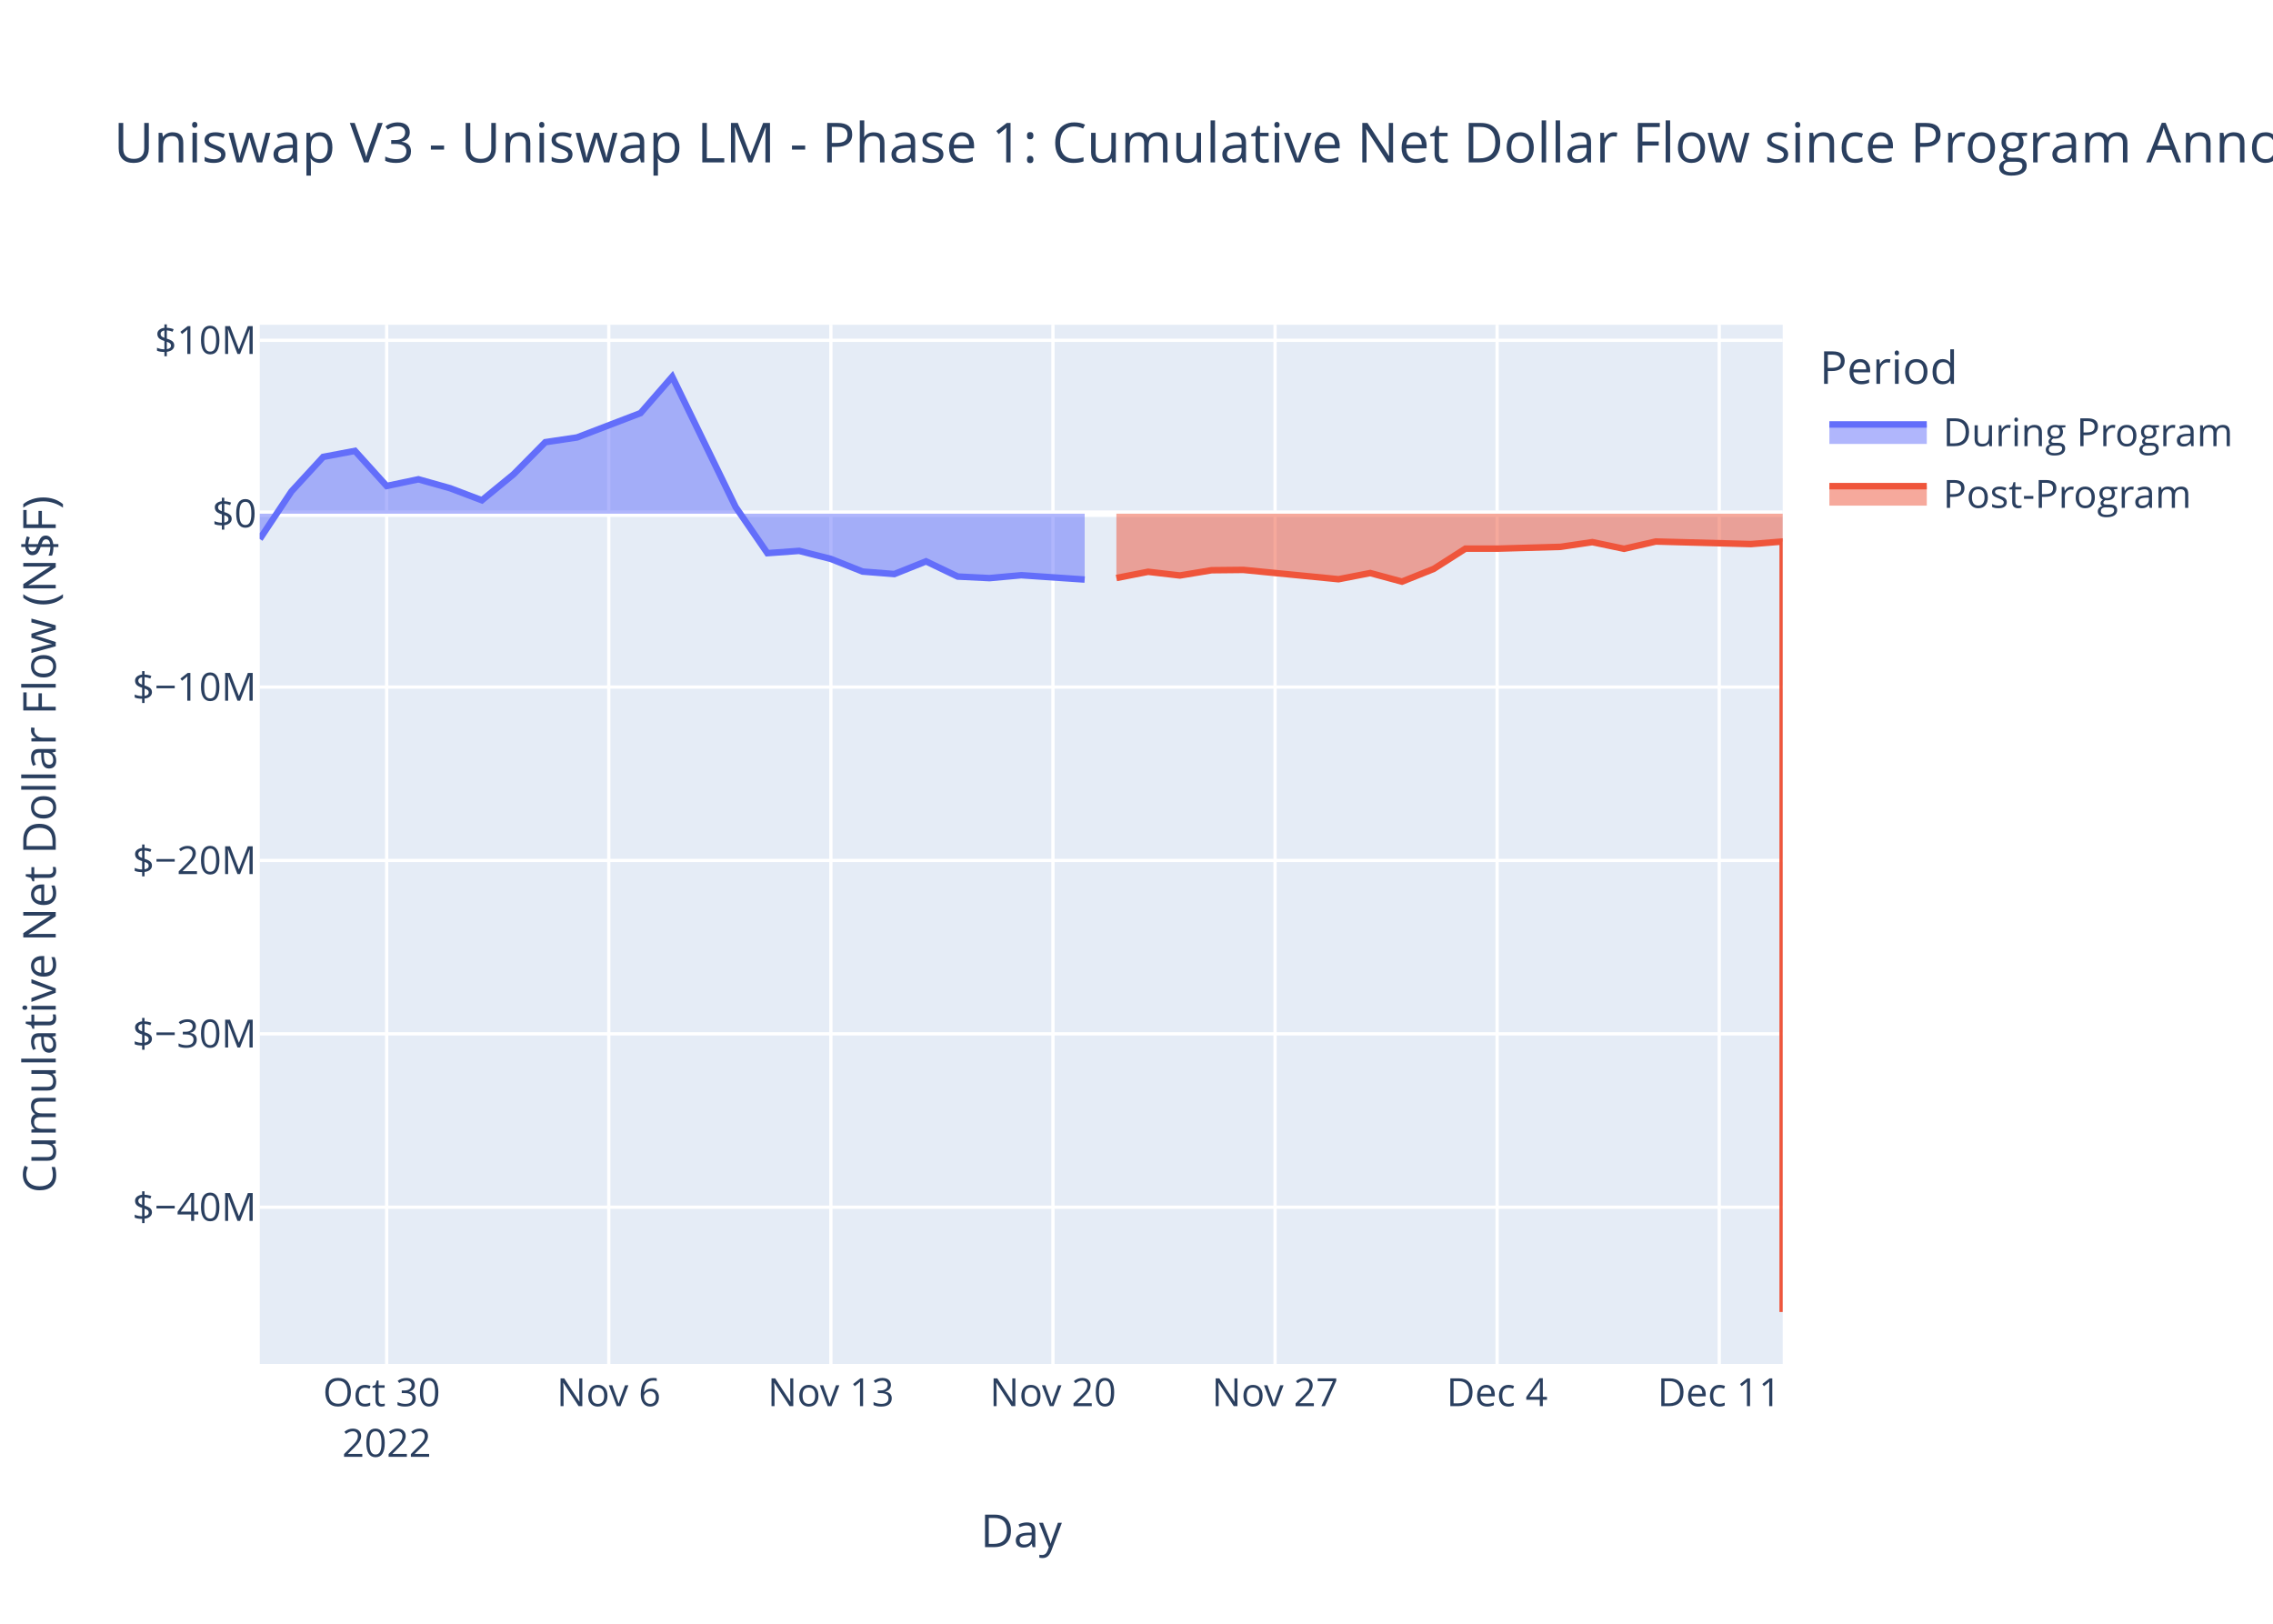
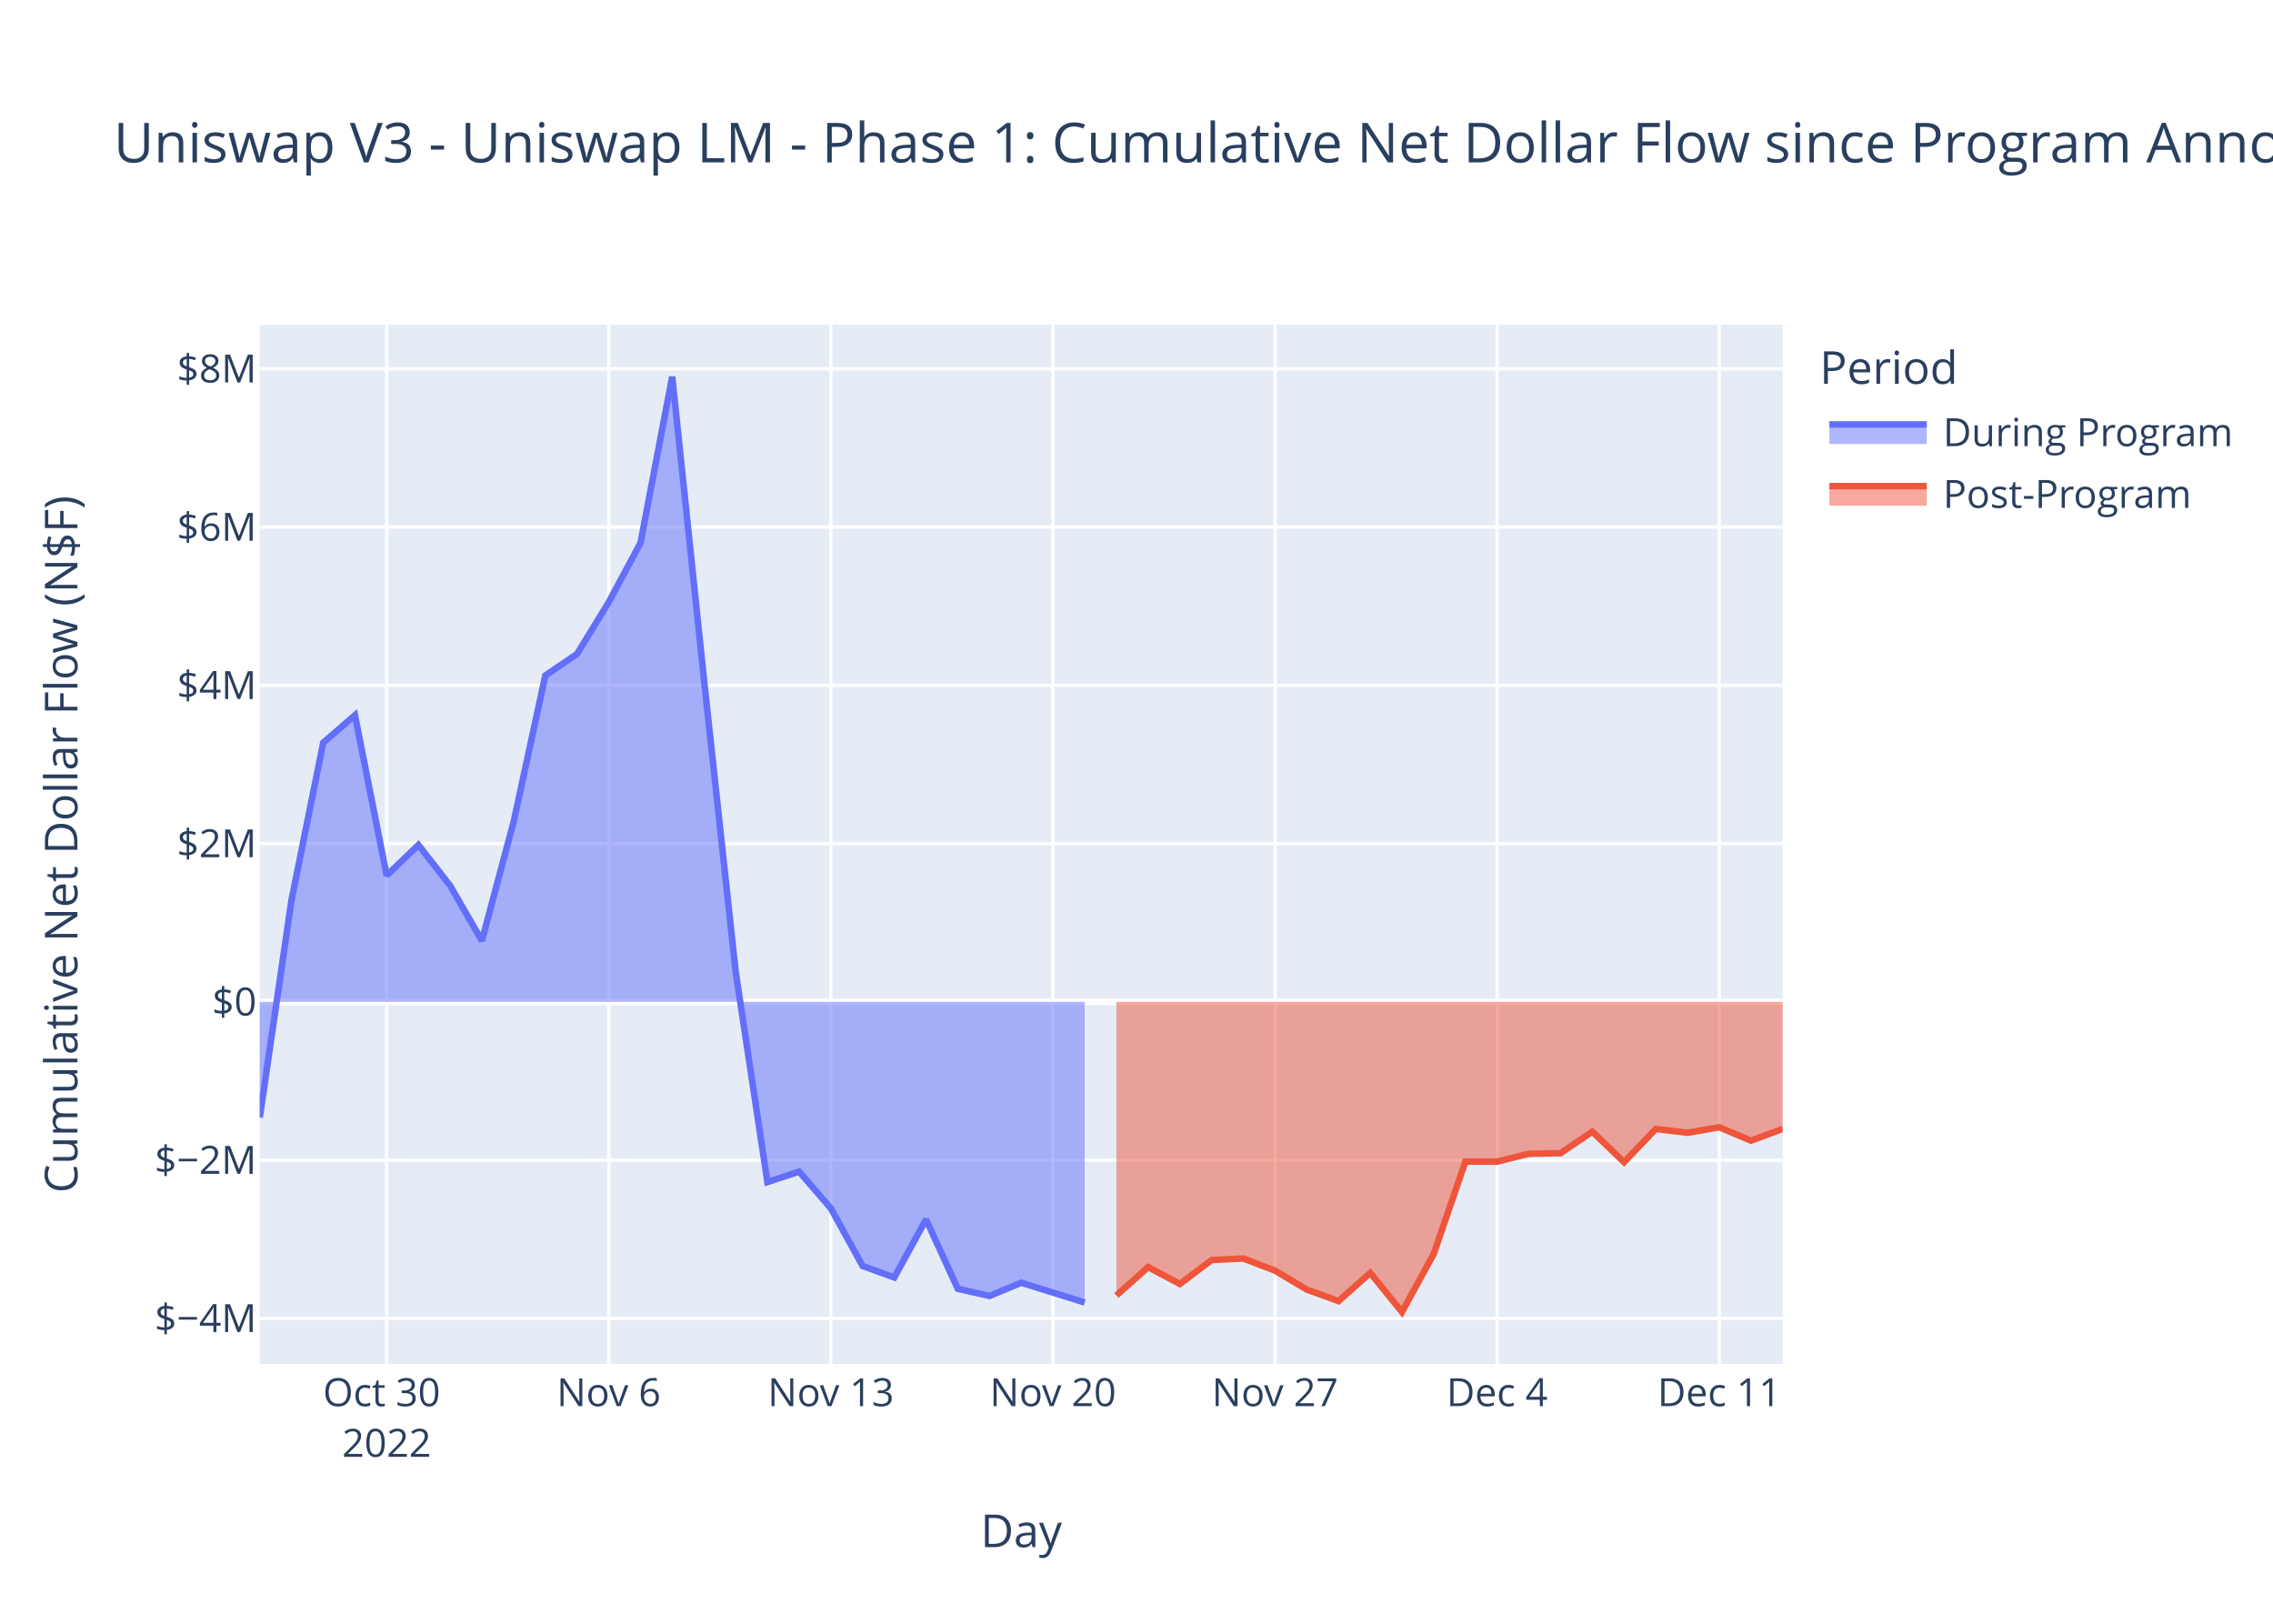
<svg xmlns="http://www.w3.org/2000/svg" class="main-svg" width="700" height="500" style="" viewBox="0 0 700 500">
  <rect x="0" y="0" width="700" height="500" style="fill: rgb(255, 255, 255); fill-opacity: 1;" />
-   <defs id="defs-2f94b5">
+   <defs id="defs-74385a">
    <g class="clips">
-       <clipPath id="clip2f94b5xyplot" class="plotclip">
+       <clipPath id="clip74385axyplot" class="plotclip">
        <rect width="469" height="320" />
      </clipPath>
-       <clipPath class="axesclip" id="clip2f94b5x">
+       <clipPath class="axesclip" id="clip74385ax">
        <rect x="80" y="0" width="469" height="500" />
      </clipPath>
-       <clipPath class="axesclip" id="clip2f94b5y">
+       <clipPath class="axesclip" id="clip74385ay">
        <rect x="0" y="100" width="700" height="320" />
      </clipPath>
-       <clipPath class="axesclip" id="clip2f94b5xy">
+       <clipPath class="axesclip" id="clip74385axy">
        <rect x="80" y="100" width="469" height="320" />
      </clipPath>
    </g>
    <g class="gradients" />
    <g class="patterns" />
  </defs>
  <g class="bglayer">
    <rect class="bg" x="80" y="100" width="469" height="320" style="fill: rgb(229, 236, 246); fill-opacity: 1; stroke-width: 0;" />
  </g>
  <g class="layer-below">
    <g class="imagelayer" />
    <g class="shapelayer" />
  </g>
  <g class="cartesianlayer">
    <g class="subplot xy">
      <g class="layer-subplot">
        <g class="shapelayer" />
        <g class="imagelayer" />
      </g>
      <g class="minor-gridlayer">
        <g class="x" />
        <g class="y" />
      </g>
      <g class="gridlayer">
        <g class="x">
          <path class="xgrid crisp" transform="translate(119.08,0)" d="M0,100v320" style="stroke: rgb(255, 255, 255); stroke-opacity: 1; stroke-width: 1px;" />
          <path class="xgrid crisp" transform="translate(187.48,0)" d="M0,100v320" style="stroke: rgb(255, 255, 255); stroke-opacity: 1; stroke-width: 1px;" />
          <path class="xgrid crisp" transform="translate(255.88,0)" d="M0,100v320" style="stroke: rgb(255, 255, 255); stroke-opacity: 1; stroke-width: 1px;" />
          <path class="xgrid crisp" transform="translate(324.27,0)" d="M0,100v320" style="stroke: rgb(255, 255, 255); stroke-opacity: 1; stroke-width: 1px;" />
          <path class="xgrid crisp" transform="translate(392.67,0)" d="M0,100v320" style="stroke: rgb(255, 255, 255); stroke-opacity: 1; stroke-width: 1px;" />
          <path class="xgrid crisp" transform="translate(461.06,0)" d="M0,100v320" style="stroke: rgb(255, 255, 255); stroke-opacity: 1; stroke-width: 1px;" />
          <path class="xgrid crisp" transform="translate(529.46,0)" d="M0,100v320" style="stroke: rgb(255, 255, 255); stroke-opacity: 1; stroke-width: 1px;" />
        </g>
        <g class="y">
-           <path class="ygrid crisp" transform="translate(0,371.74)" d="M80,0h469" style="stroke: rgb(255, 255, 255); stroke-opacity: 1; stroke-width: 1px;" />
-           <path class="ygrid crisp" transform="translate(0,318.35)" d="M80,0h469" style="stroke: rgb(255, 255, 255); stroke-opacity: 1; stroke-width: 1px;" />
-           <path class="ygrid crisp" transform="translate(0,264.96)" d="M80,0h469" style="stroke: rgb(255, 255, 255); stroke-opacity: 1; stroke-width: 1px;" />
-           <path class="ygrid crisp" transform="translate(0,211.57)" d="M80,0h469" style="stroke: rgb(255, 255, 255); stroke-opacity: 1; stroke-width: 1px;" />
-           <path class="ygrid crisp" transform="translate(0,104.79)" d="M80,0h469" style="stroke: rgb(255, 255, 255); stroke-opacity: 1; stroke-width: 1px;" />
+           <path class="ygrid crisp" transform="translate(0,405.98)" d="M80,0h469" style="stroke: rgb(255, 255, 255); stroke-opacity: 1; stroke-width: 1px;" />
+           <path class="ygrid crisp" transform="translate(0,357.25)" d="M80,0h469" style="stroke: rgb(255, 255, 255); stroke-opacity: 1; stroke-width: 1px;" />
+           <path class="ygrid crisp" transform="translate(0,259.77)" d="M80,0h469" style="stroke: rgb(255, 255, 255); stroke-opacity: 1; stroke-width: 1px;" />
+           <path class="ygrid crisp" transform="translate(0,211.04)" d="M80,0h469" style="stroke: rgb(255, 255, 255); stroke-opacity: 1; stroke-width: 1px;" />
+           <path class="ygrid crisp" transform="translate(0,162.3)" d="M80,0h469" style="stroke: rgb(255, 255, 255); stroke-opacity: 1; stroke-width: 1px;" />
+           <path class="ygrid crisp" transform="translate(0,113.57)" d="M80,0h469" style="stroke: rgb(255, 255, 255); stroke-opacity: 1; stroke-width: 1px;" />
        </g>
      </g>
      <g class="zerolinelayer">
-         <path class="yzl zl crisp" transform="translate(0,158.18)" d="M80,0h469" style="stroke: rgb(255, 255, 255); stroke-opacity: 1; stroke-width: 2px;" />
+         <path class="yzl zl crisp" transform="translate(0,308.51)" d="M80,0h469" style="stroke: rgb(255, 255, 255); stroke-opacity: 1; stroke-width: 2px;" />
      </g>
      <path class="xlines-below" />
      <path class="ylines-below" />
      <g class="overlines-below" />
      <g class="xaxislayer-below" />
      <g class="yaxislayer-below" />
      <g class="overaxes-below" />
-       <g class="plot" transform="translate(80,100)" clip-path="url(#clip2f94b5xyplot)">
+       <g class="plot" transform="translate(80,100)" clip-path="url(#clip74385axyplot)">
        <g class="scatterlayer mlayer">
-           <g class="trace scatter trace1c90ef" style="stroke-miterlimit: 2;">
+           <g class="trace scatter trace39b7f2" style="stroke-miterlimit: 2;">
            <g class="fills">
              <g>
-                 <path class="js-fill" d="M254.04,58.18L0,58.18L0,65.98L9.77,51.31L19.54,40.69L29.31,38.84L39.08,49.65L48.85,47.59L58.63,50.34L68.4,54.05L78.17,46.04L87.94,36.16L97.71,34.7L117.25,27.21L127.02,16L146.56,56.14L156.33,70.34L166.1,69.63L175.88,72.11L185.65,76L195.42,76.77L205.19,72.86L214.96,77.54L224.73,78.02L234.5,77.13L254.04,78.46" style="fill: rgb(99, 110, 250); fill-opacity: 0.5; stroke-width: 0;" />
+                 <path class="js-fill" d="M254.04,208.51L0,208.51L0,244.11L9.77,177.16L19.54,128.69L29.31,120.24L39.08,169.58L48.85,160.18L58.63,172.73L68.4,189.67L78.17,153.09L87.94,108.01L97.71,101.36L107.48,85.4L117.25,67.19L127.02,16L136.79,109.15L146.56,199.2L156.33,264L166.1,260.77L175.88,272.11L185.65,289.84L195.42,293.36L205.19,275.51L214.96,296.86L224.73,299.06L234.5,294.99L254.04,301.07" style="fill: rgb(99, 110, 250); fill-opacity: 0.5; stroke-width: 0;" />
              </g>
            </g>
            <g class="errorbars" />
            <g class="lines">
-               <path class="js-line" d="M0,65.98L9.77,51.31L19.54,40.69L29.31,38.84L39.08,49.65L48.85,47.59L58.63,50.34L68.4,54.05L78.17,46.04L87.94,36.16L97.71,34.7L117.25,27.21L127.02,16L146.56,56.14L156.33,70.34L166.1,69.63L175.88,72.11L185.65,76L195.42,76.77L205.19,72.86L214.96,77.54L224.73,78.02L234.5,77.13L254.04,78.46" style="vector-effect: non-scaling-stroke; fill: none; stroke: rgb(99, 110, 250); stroke-opacity: 1; stroke-width: 2px; opacity: 1;" />
+               <path class="js-line" d="M0,244.11L9.77,177.16L19.54,128.69L29.31,120.24L39.08,169.58L48.85,160.18L58.63,172.73L68.4,189.67L78.17,153.09L87.94,108.01L97.71,101.36L107.48,85.4L117.25,67.19L127.02,16L136.79,109.15L146.56,199.2L156.33,264L166.1,260.77L175.88,272.11L185.65,289.84L195.42,293.36L205.19,275.51L214.96,296.86L224.73,299.06L234.5,294.99L254.04,301.07" style="vector-effect: non-scaling-stroke; fill: none; stroke: rgb(99, 110, 250); stroke-opacity: 1; stroke-width: 2px; opacity: 1;" />
            </g>
            <g class="points" />
            <g class="text" />
          </g>
-           <g class="trace scatter traceaa533b" style="stroke-miterlimit: 2;">
+           <g class="trace scatter trace750705" style="stroke-miterlimit: 2;">
            <g class="fills">
              <g>
-                 <path class="js-fill" d="M469,58.18L263.81,58.18L263.81,77.98L273.58,76.07L283.35,77.21L293.13,75.59L302.9,75.49L332.21,78.36L341.98,76.46L351.75,79.1L361.52,75.19L371.29,68.95L381.06,68.95L400.6,68.39L410.38,66.94L420.15,68.99L429.92,66.75L459.23,67.54L469,66.75L469,304" style="fill: rgb(239, 85, 59); fill-opacity: 0.5; stroke-width: 0;" />
+                 <path class="js-fill" d="M469,208.51L263.81,208.51L263.81,298.91L273.58,290.18L283.35,295.37L293.13,288L302.9,287.53L312.67,291.27L322.44,297.09L332.21,300.65L341.98,291.96L351.75,304L361.52,286.15L371.29,257.7L381.06,257.69L390.83,255.28L400.6,255.1L410.38,248.48L420.15,257.86L429.92,247.64L439.69,248.82L449.46,247.12L459.23,251.24L469,247.62" style="fill: rgb(239, 85, 59); fill-opacity: 0.5; stroke-width: 0;" />
              </g>
            </g>
            <g class="errorbars" />
            <g class="lines">
-               <path class="js-line" d="M263.81,77.98L273.58,76.07L283.35,77.21L293.13,75.59L302.9,75.49L332.21,78.36L341.98,76.46L351.75,79.1L361.52,75.19L371.29,68.95L381.06,68.95L400.6,68.39L410.38,66.94L420.15,68.99L429.92,66.75L459.23,67.54L469,66.75L469,304" style="vector-effect: non-scaling-stroke; fill: none; stroke: rgb(239, 85, 59); stroke-opacity: 1; stroke-width: 2px; opacity: 1;" />
+               <path class="js-line" d="M263.81,298.91L273.58,290.18L283.35,295.37L293.13,288L302.9,287.53L312.67,291.27L322.44,297.09L332.21,300.65L341.98,291.96L351.75,304L361.52,286.15L371.29,257.7L381.06,257.69L390.83,255.28L400.6,255.1L410.38,248.48L420.15,257.86L429.92,247.64L439.69,248.82L449.46,247.12L459.23,251.24L469,247.62" style="vector-effect: non-scaling-stroke; fill: none; stroke: rgb(239, 85, 59); stroke-opacity: 1; stroke-width: 2px; opacity: 1;" />
            </g>
            <g class="points" />
            <g class="text" />
          </g>
        </g>
      </g>
      <g class="overplot" />
      <path class="xlines-above crisp" d="M0,0" style="fill: none;" />
      <path class="ylines-above crisp" d="M0,0" style="fill: none;" />
      <g class="overlines-above" />
      <g class="xaxislayer-above">
        <g class="xtick">
          <text text-anchor="middle" x="0" y="433" transform="translate(119.08,0)" style="font-family: 'Open Sans', verdana, arial, sans-serif; font-size: 12px; fill: rgb(42, 63, 95); fill-opacity: 1; white-space: pre; opacity: 1;">
            <tspan class="line" dy="0em" x="0" y="433">Oct 30</tspan>
            <tspan class="line" dy="1.3em" x="0" y="433">2022</tspan>
          </text>
        </g>
        <g class="xtick">
          <text text-anchor="middle" x="0" y="433" style="font-family: 'Open Sans', verdana, arial, sans-serif; font-size: 12px; fill: rgb(42, 63, 95); fill-opacity: 1; white-space: pre; opacity: 1;" transform="translate(187.48,0)">Nov 6</text>
        </g>
        <g class="xtick">
          <text text-anchor="middle" x="0" y="433" style="font-family: 'Open Sans', verdana, arial, sans-serif; font-size: 12px; fill: rgb(42, 63, 95); fill-opacity: 1; white-space: pre; opacity: 1;" transform="translate(255.88,0)">Nov 13</text>
        </g>
        <g class="xtick">
          <text text-anchor="middle" x="0" y="433" style="font-family: 'Open Sans', verdana, arial, sans-serif; font-size: 12px; fill: rgb(42, 63, 95); fill-opacity: 1; white-space: pre; opacity: 1;" transform="translate(324.27,0)">Nov 20</text>
        </g>
        <g class="xtick">
          <text text-anchor="middle" x="0" y="433" style="font-family: 'Open Sans', verdana, arial, sans-serif; font-size: 12px; fill: rgb(42, 63, 95); fill-opacity: 1; white-space: pre; opacity: 1;" transform="translate(392.67,0)">Nov 27</text>
        </g>
        <g class="xtick">
          <text text-anchor="middle" x="0" y="433" style="font-family: 'Open Sans', verdana, arial, sans-serif; font-size: 12px; fill: rgb(42, 63, 95); fill-opacity: 1; white-space: pre; opacity: 1;" transform="translate(461.06,0)">Dec 4</text>
        </g>
        <g class="xtick">
          <text text-anchor="middle" x="0" y="433" style="font-family: 'Open Sans', verdana, arial, sans-serif; font-size: 12px; fill: rgb(42, 63, 95); fill-opacity: 1; white-space: pre; opacity: 1;" transform="translate(529.46,0)">Dec 11</text>
        </g>
      </g>
      <g class="yaxislayer-above">
        <g class="ytick">
-           <text text-anchor="end" x="79" y="4.2" transform="translate(0,371.74)" style="font-family: 'Open Sans', verdana, arial, sans-serif; font-size: 12px; fill: rgb(42, 63, 95); fill-opacity: 1; white-space: pre; opacity: 1;">$−40M</text>
-         </g>
-         <g class="ytick">
-           <text text-anchor="end" x="79" y="4.2" style="font-family: 'Open Sans', verdana, arial, sans-serif; font-size: 12px; fill: rgb(42, 63, 95); fill-opacity: 1; white-space: pre; opacity: 1;" transform="translate(0,318.35)">$−30M</text>
-         </g>
-         <g class="ytick">
-           <text text-anchor="end" x="79" y="4.2" style="font-family: 'Open Sans', verdana, arial, sans-serif; font-size: 12px; fill: rgb(42, 63, 95); fill-opacity: 1; white-space: pre; opacity: 1;" transform="translate(0,264.96)">$−20M</text>
-         </g>
-         <g class="ytick">
-           <text text-anchor="end" x="79" y="4.2" style="font-family: 'Open Sans', verdana, arial, sans-serif; font-size: 12px; fill: rgb(42, 63, 95); fill-opacity: 1; white-space: pre; opacity: 1;" transform="translate(0,211.57)">$−10M</text>
-         </g>
-         <g class="ytick">
-           <text text-anchor="end" x="79" y="4.2" style="font-family: 'Open Sans', verdana, arial, sans-serif; font-size: 12px; fill: rgb(42, 63, 95); fill-opacity: 1; white-space: pre; opacity: 1;" transform="translate(0,158.18)">$0</text>
-         </g>
-         <g class="ytick">
-           <text text-anchor="end" x="79" y="4.2" style="font-family: 'Open Sans', verdana, arial, sans-serif; font-size: 12px; fill: rgb(42, 63, 95); fill-opacity: 1; white-space: pre; opacity: 1;" transform="translate(0,104.79)">$10M</text>
+           <text text-anchor="end" x="79" y="4.2" transform="translate(0,405.98)" style="font-family: 'Open Sans', verdana, arial, sans-serif; font-size: 12px; fill: rgb(42, 63, 95); fill-opacity: 1; white-space: pre; opacity: 1;">$−4M</text>
+         </g>
+         <g class="ytick">
+           <text text-anchor="end" x="79" y="4.2" style="font-family: 'Open Sans', verdana, arial, sans-serif; font-size: 12px; fill: rgb(42, 63, 95); fill-opacity: 1; white-space: pre; opacity: 1;" transform="translate(0,357.25)">$−2M</text>
+         </g>
+         <g class="ytick">
+           <text text-anchor="end" x="79" y="4.2" style="font-family: 'Open Sans', verdana, arial, sans-serif; font-size: 12px; fill: rgb(42, 63, 95); fill-opacity: 1; white-space: pre; opacity: 1;" transform="translate(0,308.51)">$0</text>
+         </g>
+         <g class="ytick">
+           <text text-anchor="end" x="79" y="4.2" style="font-family: 'Open Sans', verdana, arial, sans-serif; font-size: 12px; fill: rgb(42, 63, 95); fill-opacity: 1; white-space: pre; opacity: 1;" transform="translate(0,259.77)">$2M</text>
+         </g>
+         <g class="ytick">
+           <text text-anchor="end" x="79" y="4.2" style="font-family: 'Open Sans', verdana, arial, sans-serif; font-size: 12px; fill: rgb(42, 63, 95); fill-opacity: 1; white-space: pre; opacity: 1;" transform="translate(0,211.04)">$4M</text>
+         </g>
+         <g class="ytick">
+           <text text-anchor="end" x="79" y="4.2" style="font-family: 'Open Sans', verdana, arial, sans-serif; font-size: 12px; fill: rgb(42, 63, 95); fill-opacity: 1; white-space: pre; opacity: 1;" transform="translate(0,162.3)">$6M</text>
+         </g>
+         <g class="ytick">
+           <text text-anchor="end" x="79" y="4.2" style="font-family: 'Open Sans', verdana, arial, sans-serif; font-size: 12px; fill: rgb(42, 63, 95); fill-opacity: 1; white-space: pre; opacity: 1;" transform="translate(0,113.57)">$8M</text>
        </g>
      </g>
      <g class="overaxes-above" />
    </g>
  </g>
  <g class="polarlayer" />
  <g class="smithlayer" />
  <g class="ternarylayer" />
  <g class="geolayer" />
  <g class="funnelarealayer" />
  <g class="pielayer" />
  <g class="iciclelayer" />
  <g class="treemaplayer" />
  <g class="sunburstlayer" />
  <g class="glimages" />
-   <defs id="topdefs-2f94b5">
+   <defs id="topdefs-74385a">
    <g class="clips" />
-     <clipPath id="legend2f94b5">
+     <clipPath id="legend74385a">
      <rect width="130" height="67" x="0" y="0" />
    </clipPath>
  </defs>
  <g class="layer-above">
    <g class="imagelayer" />
    <g class="shapelayer" />
  </g>
  <g class="infolayer">
    <g class="legend" pointer-events="all" transform="translate(558.38,100)">
      <rect class="bg" shape-rendering="crispEdges" width="130" height="67" x="0" y="0" style="stroke: rgb(68, 68, 68); stroke-opacity: 1; fill: rgb(255, 255, 255); fill-opacity: 1; stroke-width: 0px;" />
-       <g class="scrollbox" transform="" clip-path="url(#legend2f94b5)">
+       <g class="scrollbox" transform="" clip-path="url(#legend74385a)">
        <text class="legendtitletext" text-anchor="start" x="2" y="18.2" style="font-family: 'Open Sans', verdana, arial, sans-serif; font-size: 14px; fill: rgb(42, 63, 95); fill-opacity: 1; white-space: pre;">Period</text>
        <g class="groups">
          <g class="traces" transform="translate(0,32.7)" style="opacity: 1;">
            <text class="legendtext" text-anchor="start" x="40" y="4.68" style="font-family: 'Open Sans', verdana, arial, sans-serif; font-size: 12px; fill: rgb(42, 63, 95); fill-opacity: 1; white-space: pre;">During Program</text>
            <g class="layers">
              <g class="legendfill">
                <path class="js-fill" d="M5,-2h30v6h-30z" style="stroke-width: 0; fill: rgb(99, 110, 250); fill-opacity: 0.5;" />
              </g>
              <g class="legendlines">
                <path class="js-line" d="M5,-2h30" style="fill: none; stroke: rgb(99, 110, 250); stroke-opacity: 1; stroke-width: 2px;" />
              </g>
              <g class="legendsymbols">
                <g class="legendpoints" />
              </g>
            </g>
            <rect class="legendtoggle" x="0" y="-9.5" width="124.703" height="19" style="fill: rgb(0, 0, 0); fill-opacity: 0;" />
          </g>
          <g class="traces" transform="translate(0,51.7)" style="opacity: 1;">
            <text class="legendtext" text-anchor="start" x="40" y="4.68" style="font-family: 'Open Sans', verdana, arial, sans-serif; font-size: 12px; fill: rgb(42, 63, 95); fill-opacity: 1; white-space: pre;">Post-Program</text>
            <g class="layers">
              <g class="legendfill">
                <path class="js-fill" d="M5,-2h30v6h-30z" style="stroke-width: 0; fill: rgb(239, 85, 59); fill-opacity: 0.5;" />
              </g>
              <g class="legendlines">
                <path class="js-line" d="M5,-2h30" style="fill: none; stroke: rgb(239, 85, 59); stroke-opacity: 1; stroke-width: 2px;" />
              </g>
              <g class="legendsymbols">
                <g class="legendpoints" />
              </g>
            </g>
            <rect class="legendtoggle" x="0" y="-9.5" width="124.703" height="19" style="fill: rgb(0, 0, 0); fill-opacity: 0;" />
          </g>
        </g>
      </g>
      <rect class="scrollbar" rx="20" ry="3" width="0" height="0" x="0" y="0" style="fill: rgb(128, 139, 164); fill-opacity: 1;" />
    </g>
    <g class="g-gtitle">
      <text class="gtitle" x="35" y="50" text-anchor="start" dy="0em" style="font-family: 'Open Sans', verdana, arial, sans-serif; font-size: 17px; fill: rgb(42, 63, 95); opacity: 1; font-weight: normal; white-space: pre;">Uniswap V3 - Uniswap LM - Phase 1: Cumulative Net Dollar Flow since Program Announcement</text>
    </g>
    <g class="g-xtitle">
      <text class="xtitle" x="314.5" y="476.409" text-anchor="middle" style="font-family: 'Open Sans', verdana, arial, sans-serif; font-size: 14px; fill: rgb(42, 63, 95); opacity: 1; font-weight: normal; white-space: pre;">Day</text>
    </g>
    <g class="g-ytitle">
-       <text class="ytitle" transform="rotate(-90,17.16875,260)" x="17.169" y="260" text-anchor="middle" style="font-family: 'Open Sans', verdana, arial, sans-serif; font-size: 14px; fill: rgb(42, 63, 95); opacity: 1; font-weight: normal; white-space: pre;">Cumulative Net Dollar Flow (N$F)</text>
+       <text class="ytitle" transform="rotate(-90,23.84063,260)" x="23.841" y="260" text-anchor="middle" style="font-family: 'Open Sans', verdana, arial, sans-serif; font-size: 14px; fill: rgb(42, 63, 95); opacity: 1; font-weight: normal; white-space: pre;">Cumulative Net Dollar Flow (N$F)</text>
    </g>
  </g>
</svg>
